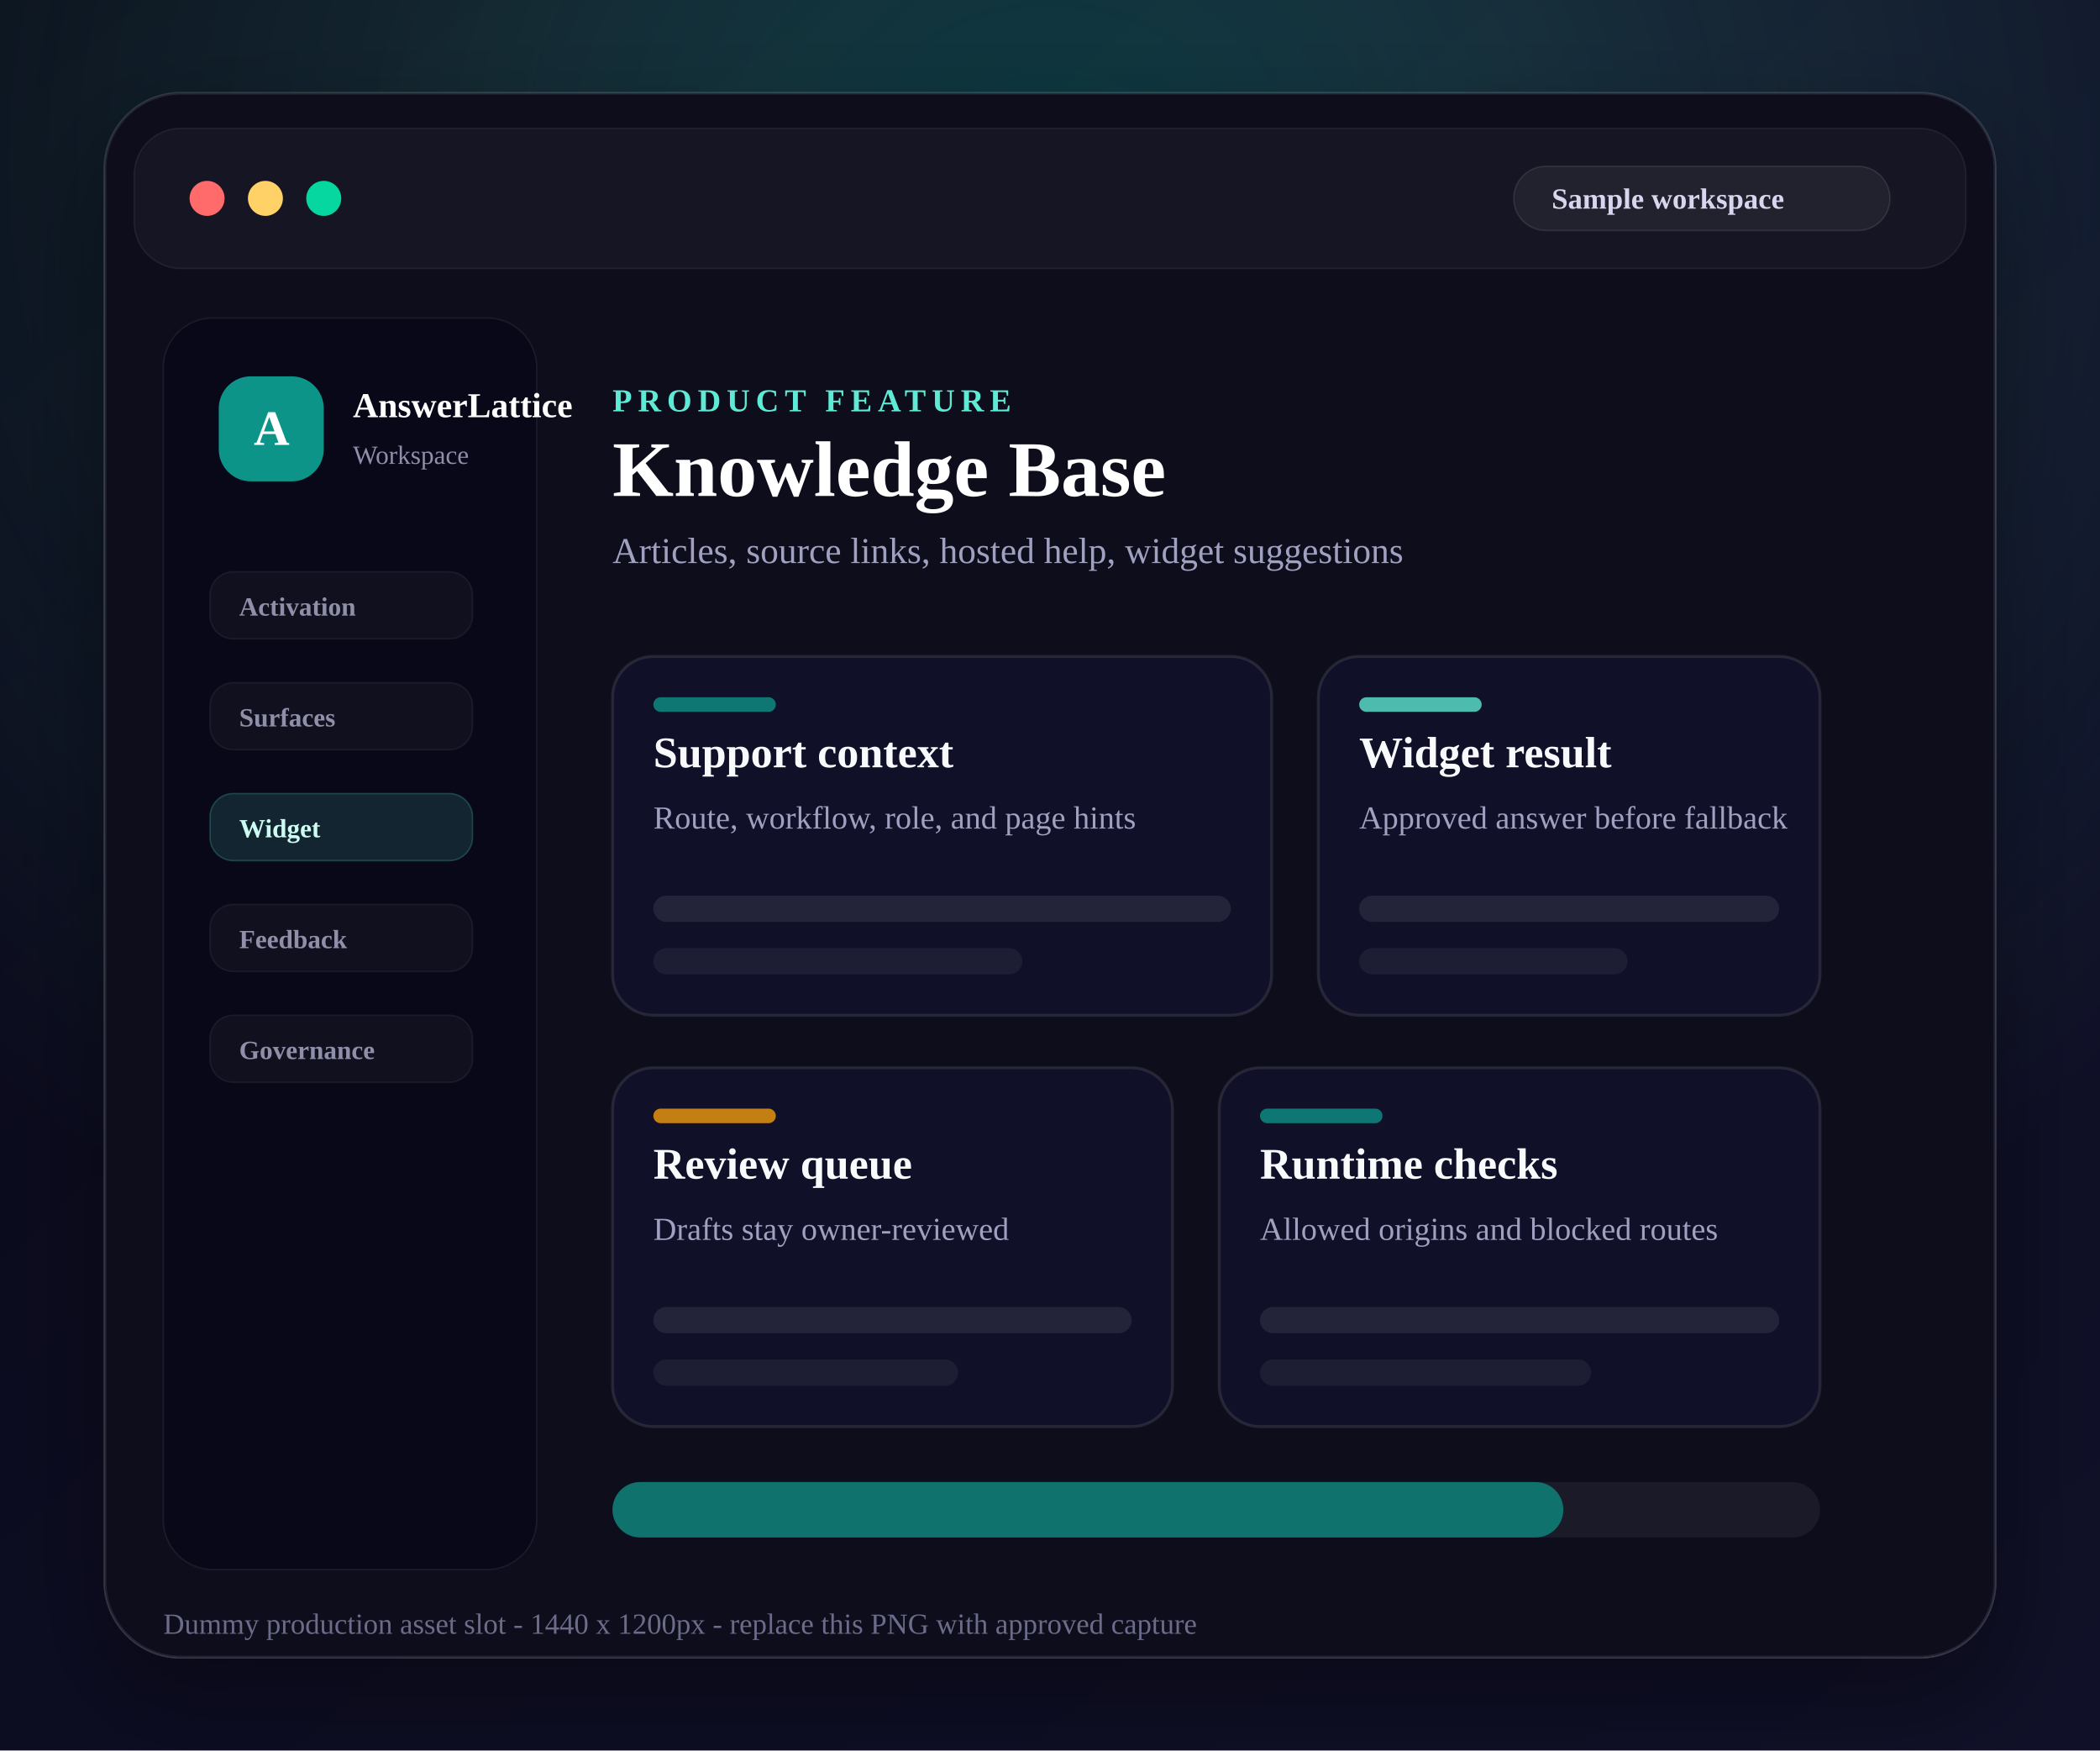
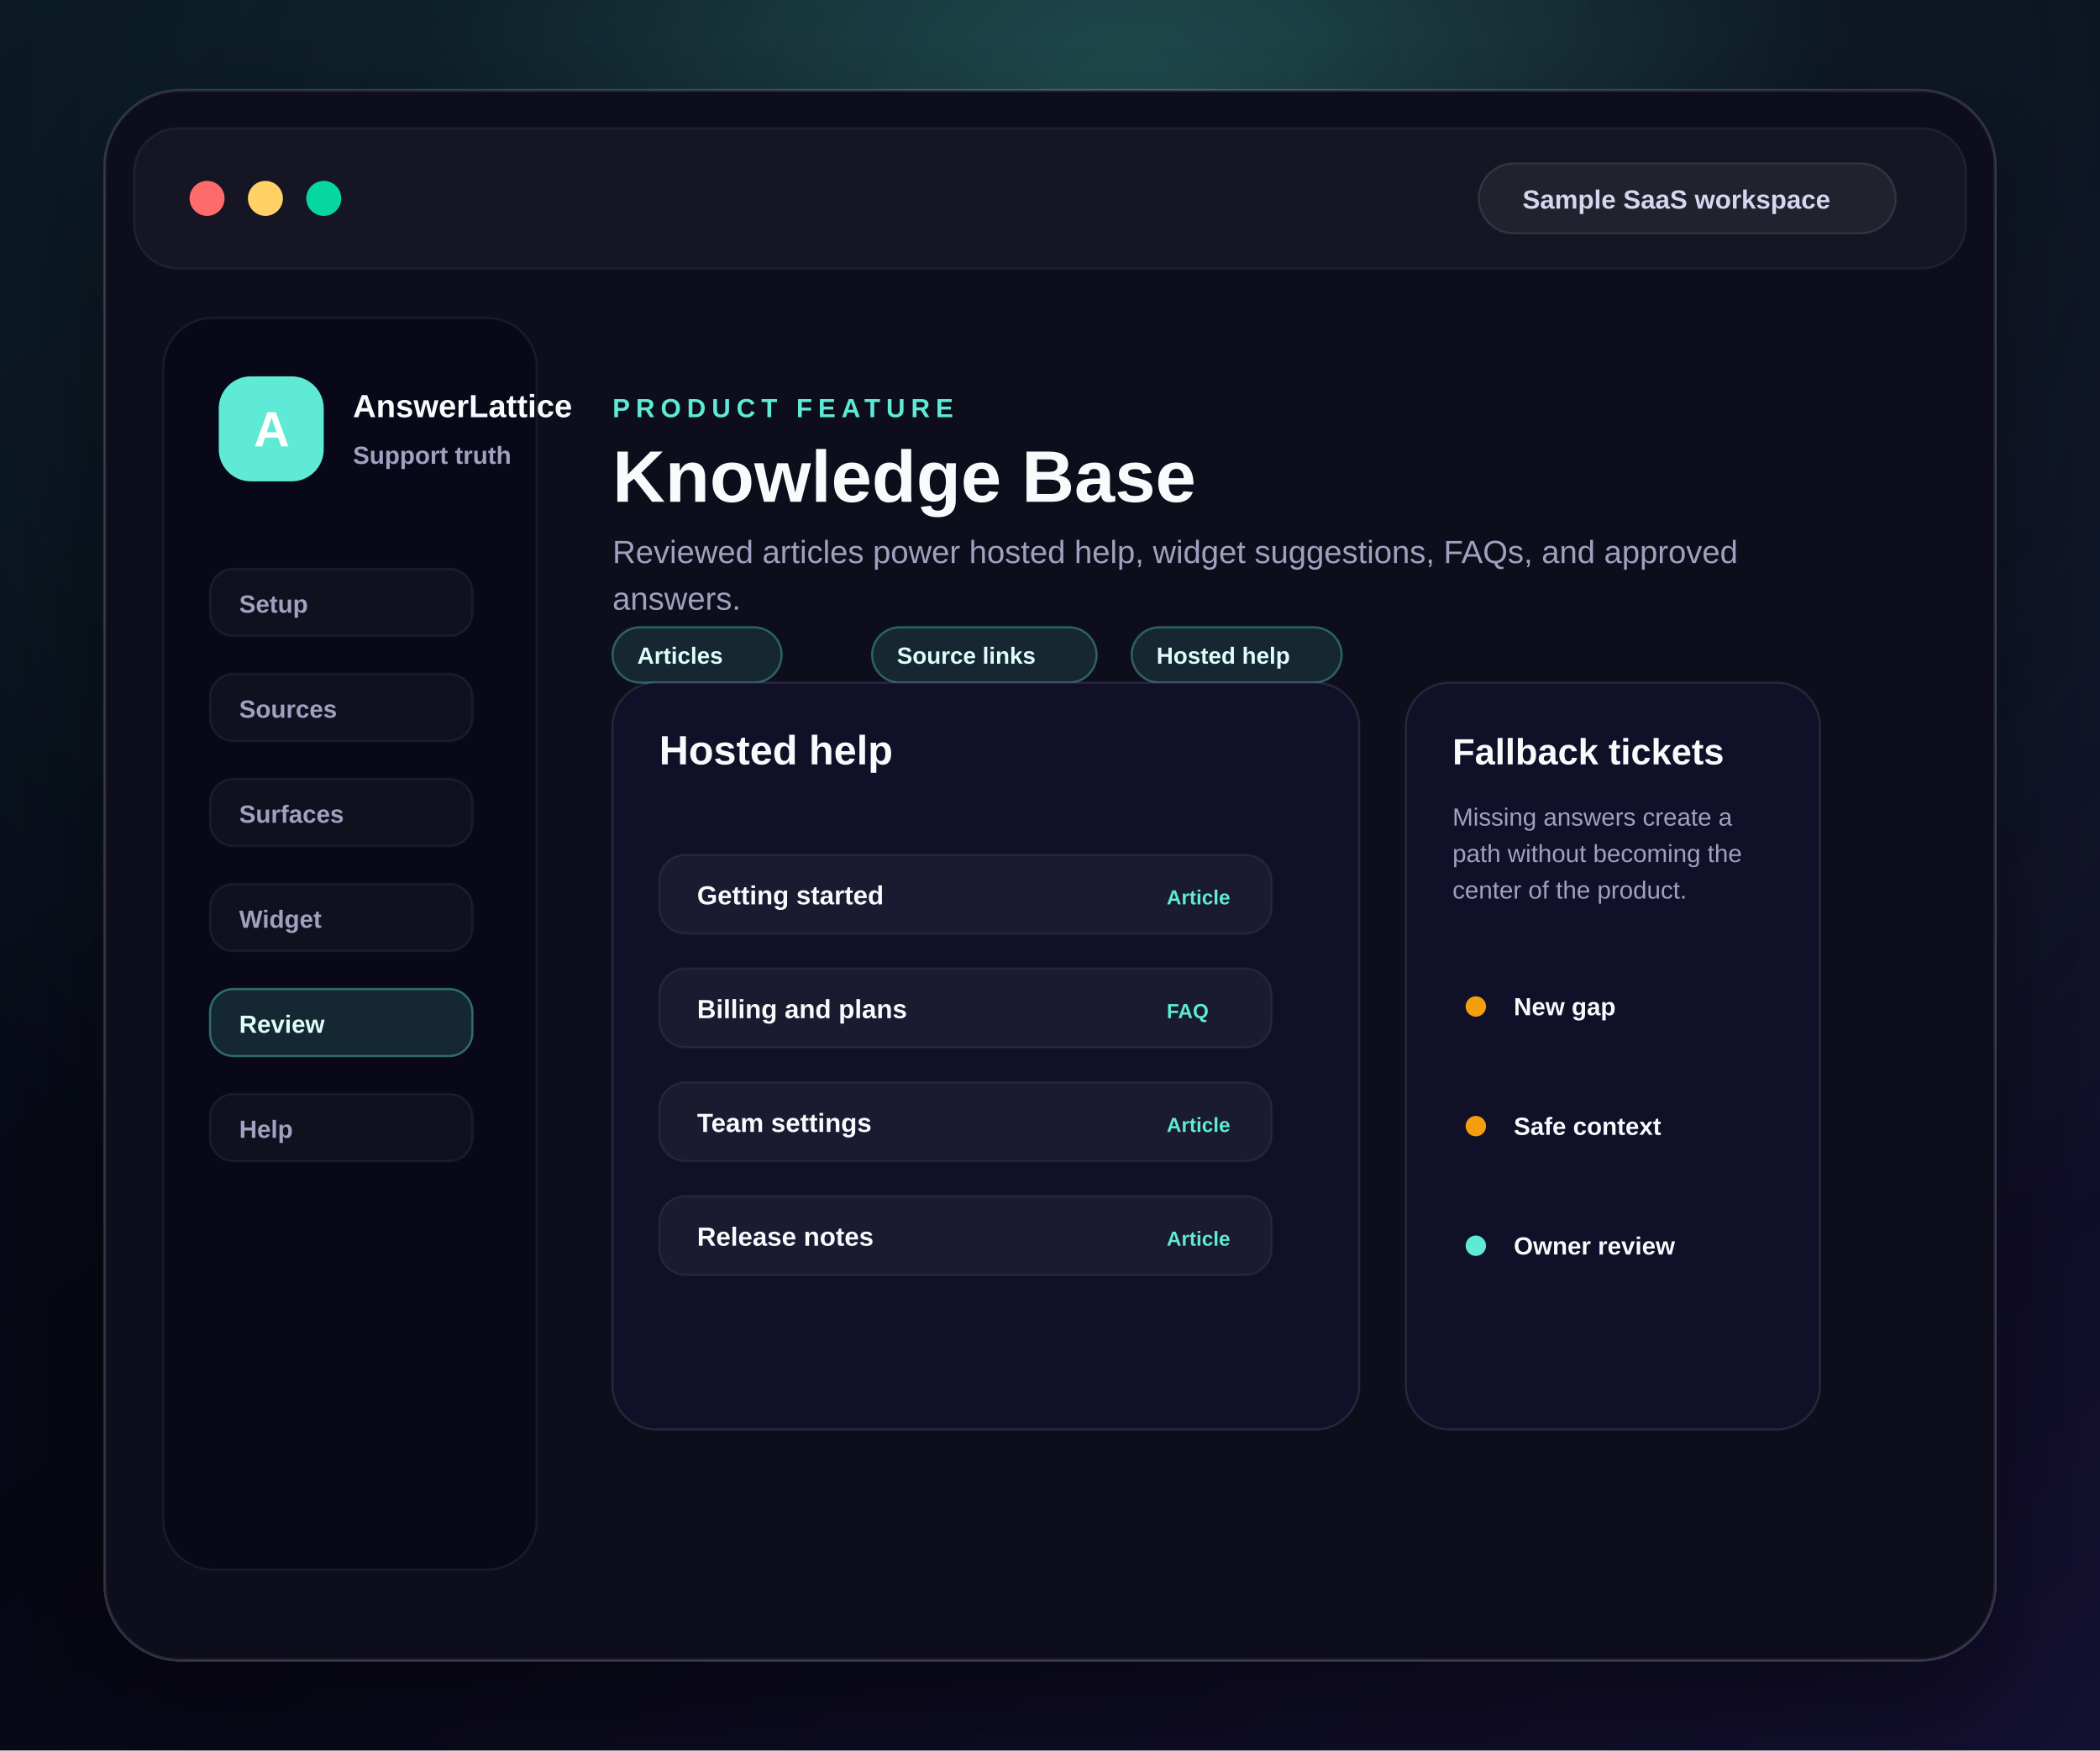
<svg xmlns="http://www.w3.org/2000/svg" width="1440" height="1200" viewBox="0 0 1440 1200">
  <defs>
-     <linearGradient id="bg" x1="0" y1="0" x2="1" y2="1">
-       <stop offset="0" stop-color="#070714" />
-       <stop offset="0.48" stop-color="#0d0d22" />
-       <stop offset="1" stop-color="#101028" />
+     <linearGradient id="pageBg" x1="0" y1="0" x2="1" y2="1">
+       <stop offset="0" stop-color="#07111d" />
+       <stop offset="0.45" stop-color="#070714" />
+       <stop offset="1" stop-color="#141031" />
    </linearGradient>
-     <radialGradient id="glow" cx="50%" cy="10%" r="72%">
-       <stop offset="0" stop-color="#0d9488" stop-opacity="0.32" />
-       <stop offset="0.45" stop-color="#5eead4" stop-opacity="0.12" />
+     <radialGradient id="assetGlow" cx="54%" cy="8%" r="76%">
+       <stop offset="0" stop-color="#5eead4" stop-opacity="0.30" />
+       <stop offset="0.44" stop-color="#5eead4" stop-opacity="0.08" />
      <stop offset="1" stop-color="#5eead4" stop-opacity="0" />
    </radialGradient>
    <filter id="softShadow" x="-20%" y="-20%" width="140%" height="140%">
-       <feDropShadow dx="0" dy="28" stdDeviation="34" flood-color="#000000" flood-opacity="0.36" />
+       <feDropShadow dx="0" dy="30" stdDeviation="38" flood-color="#000000" flood-opacity="0.42" />
    </filter>
  </defs>
-   <rect width="1440" height="1200" fill="url(#bg)" />
-   <rect width="1440" height="1200" fill="url(#glow)" />
-   <rect x="72" y="64" width="1296" height="1072" rx="52" fill="#09091a" stroke="rgba(255,255,255,0.10)" stroke-width="2" filter="url(#softShadow)" />
-   <rect x="92" y="88" width="1256" height="96" rx="32" fill="rgba(255,255,255,0.035)" stroke="rgba(255,255,255,0.07)" stroke-width="1" />
+   <rect width="1440" height="1200" fill="url(#pageBg)" />
+   <rect width="1440" height="1200" fill="url(#assetGlow)" />
+   <rect x="72" y="62" width="1296" height="1076" rx="52" fill="#09091a" stroke="rgba(255,255,255,0.12)" stroke-width="2" filter="url(#softShadow)" />
+   <rect x="92" y="88" width="1256" height="96" rx="30" fill="rgba(255,255,255,0.035)" stroke="rgba(255,255,255,0.065)" stroke-width="1.5" />
  <circle cx="142" cy="136" r="12" fill="#ff6b6b" />
  <circle cx="182" cy="136" r="12" fill="#ffd166" />
  <circle cx="222" cy="136" r="12" fill="#06d6a0" />
-   <rect x="1038" y="114" width="258" height="44" rx="22" fill="rgba(255,255,255,0.055)" stroke="rgba(255,255,255,0.10)" stroke-width="1" />
-   <text x="1064" y="143" fill="#d6d6ef" font-size="20" font-weight="700">Sample workspace</text>
-   <rect x="112" y="218" width="256" height="858" rx="34" fill="#080818" stroke="rgba(255,255,255,0.07)" stroke-width="1" />
-   <rect x="150" y="258" width="72" height="72" rx="22" fill="#0d9488" />
-   <text x="174" y="305" fill="#ffffff" font-size="34" font-weight="800">A</text>
-   <text x="242" y="286" fill="#ffffff" font-size="24" font-weight="700">AnswerLattice</text>
-   <text x="242" y="318" fill="#8f8faa" font-size="18">Workspace</text>
-   <rect x="144" y="392" width="180" height="46" rx="16" fill="rgba(255,255,255,0.035)" stroke="rgba(255,255,255,0.06)" stroke-width="1" />
-   <text x="164" y="422" fill="#8f8faa" font-size="18" font-weight="700">Activation</text>
-   <rect x="144" y="468" width="180" height="46" rx="16" fill="rgba(255,255,255,0.035)" stroke="rgba(255,255,255,0.06)" stroke-width="1" />
-   <text x="164" y="498" fill="#8f8faa" font-size="18" font-weight="700">Surfaces</text>
-   <rect x="144" y="544" width="180" height="46" rx="16" fill="rgba(94,234,212,0.13)" stroke="rgba(94,234,212,0.22)" stroke-width="1" />
-   <text x="164" y="574" fill="#ccfbf1" font-size="18" font-weight="700">Widget</text>
-   <rect x="144" y="620" width="180" height="46" rx="16" fill="rgba(255,255,255,0.035)" stroke="rgba(255,255,255,0.06)" stroke-width="1" />
-   <text x="164" y="650" fill="#8f8faa" font-size="18" font-weight="700">Feedback</text>
-   <rect x="144" y="696" width="180" height="46" rx="16" fill="rgba(255,255,255,0.035)" stroke="rgba(255,255,255,0.06)" stroke-width="1" />
-   <text x="164" y="726" fill="#8f8faa" font-size="18" font-weight="700">Governance</text>
-   <text x="420" y="282" fill="#5eead4" font-size="22" font-weight="800" letter-spacing="4">PRODUCT FEATURE</text>
-   <text x="420" y="340" fill="#ffffff" font-size="54" font-weight="800">Knowledge Base</text>
-   <text x="420" y="386" fill="#a0a0c0" font-size="25">Articles, source links, hosted help, widget suggestions</text>
-   <rect x="420" y="450" width="452" height="246" rx="28" fill="#101028" stroke="rgba(255,255,255,0.10)" stroke-width="2" />
-   <rect x="448" y="478" width="84" height="10" rx="5" fill="#0d9488" opacity="0.78" />
-   <text x="448" y="526" fill="#f8fafc" font-size="30" font-weight="700">Support context</text>
-   <text x="448" y="568" fill="#a0a0c0" font-size="22">Route, workflow, role, and page hints</text>
-   <rect x="448" y="614" width="396" height="18" rx="9" fill="rgba(255,255,255,0.08)" />
-   <rect x="448" y="650" width="253" height="18" rx="9" fill="rgba(255,255,255,0.055)" />
-   <rect x="904" y="450" width="344" height="246" rx="28" fill="#101028" stroke="rgba(255,255,255,0.10)" stroke-width="2" />
-   <rect x="932" y="478" width="84" height="10" rx="5" fill="#5eead4" opacity="0.78" />
-   <text x="932" y="526" fill="#f8fafc" font-size="30" font-weight="700">Widget result</text>
-   <text x="932" y="568" fill="#a0a0c0" font-size="22">Approved answer before fallback</text>
-   <rect x="932" y="614" width="288" height="18" rx="9" fill="rgba(255,255,255,0.08)" />
-   <rect x="932" y="650" width="184" height="18" rx="9" fill="rgba(255,255,255,0.055)" />
-   <rect x="420" y="732" width="384" height="246" rx="28" fill="#101028" stroke="rgba(255,255,255,0.10)" stroke-width="2" />
-   <rect x="448" y="760" width="84" height="10" rx="5" fill="#f59e0b" opacity="0.78" />
-   <text x="448" y="808" fill="#f8fafc" font-size="30" font-weight="700">Review queue</text>
-   <text x="448" y="850" fill="#a0a0c0" font-size="22">Drafts stay owner-reviewed</text>
-   <rect x="448" y="896" width="328" height="18" rx="9" fill="rgba(255,255,255,0.08)" />
-   <rect x="448" y="932" width="209" height="18" rx="9" fill="rgba(255,255,255,0.055)" />
-   <rect x="836" y="732" width="412" height="246" rx="28" fill="#101028" stroke="rgba(255,255,255,0.10)" stroke-width="2" />
-   <rect x="864" y="760" width="84" height="10" rx="5" fill="#0d9488" opacity="0.78" />
-   <text x="864" y="808" fill="#f8fafc" font-size="30" font-weight="700">Runtime checks</text>
-   <text x="864" y="850" fill="#a0a0c0" font-size="22">Allowed origins and blocked routes</text>
-   <rect x="864" y="896" width="356" height="18" rx="9" fill="rgba(255,255,255,0.08)" />
-   <rect x="864" y="932" width="227" height="18" rx="9" fill="rgba(255,255,255,0.055)" />
-   <rect x="420" y="1016" width="828" height="38" rx="19" fill="rgba(255,255,255,0.055)" />
-   <rect x="420" y="1016" width="652" height="38" rx="19" fill="#0d9488" opacity="0.72" />
-   <text x="112" y="1120" fill="#6b6b8a" font-size="20">Dummy production asset slot - 1440 x 1200px - replace this PNG with approved capture</text>
+   <rect x="1014" y="112" width="286" height="48" rx="24" fill="rgba(255,255,255,0.055)" stroke="rgba(255,255,255,0.10)" stroke-width="1.5" />
+   <text x="1044" y="143" fill="#d6d6ef" font-family="-apple-system, BlinkMacSystemFont, 'Segoe UI', Arial, sans-serif" font-size="18" font-weight="700">Sample SaaS workspace</text>
+   <rect x="112" y="218" width="256" height="858" rx="34" fill="#080818" stroke="rgba(255,255,255,0.065)" stroke-width="1.5" />
+   <rect x="150" y="258" width="72" height="72" rx="22" fill="#5eead4" />
+   <text x="174" y="306" fill="#ffffff" font-family="-apple-system, BlinkMacSystemFont, 'Segoe UI', Arial, sans-serif" font-size="34" font-weight="800">A</text>
+   <text x="242" y="286" fill="#f8fafc" font-family="-apple-system, BlinkMacSystemFont, 'Segoe UI', Arial, sans-serif" font-size="22" font-weight="800">AnswerLattice</text>
+   <text x="242" y="318" fill="#a0a0c0" font-family="-apple-system, BlinkMacSystemFont, 'Segoe UI', Arial, sans-serif" font-size="17" font-weight="600">Support truth</text>
+   <rect x="144" y="390" width="180" height="46" rx="16" fill="rgba(255,255,255,0.035)" stroke="rgba(255,255,255,0.065)" stroke-width="1.5" />
+   <text x="164" y="420" fill="#a0a0c0" font-family="-apple-system, BlinkMacSystemFont, 'Segoe UI', Arial, sans-serif" font-size="17" font-weight="750">Setup</text>
+   <rect x="144" y="462" width="180" height="46" rx="16" fill="rgba(255,255,255,0.035)" stroke="rgba(255,255,255,0.065)" stroke-width="1.5" />
+   <text x="164" y="492" fill="#a0a0c0" font-family="-apple-system, BlinkMacSystemFont, 'Segoe UI', Arial, sans-serif" font-size="17" font-weight="750">Sources</text>
+   <rect x="144" y="534" width="180" height="46" rx="16" fill="rgba(255,255,255,0.035)" stroke="rgba(255,255,255,0.065)" stroke-width="1.5" />
+   <text x="164" y="564" fill="#a0a0c0" font-family="-apple-system, BlinkMacSystemFont, 'Segoe UI', Arial, sans-serif" font-size="17" font-weight="750">Surfaces</text>
+   <rect x="144" y="606" width="180" height="46" rx="16" fill="rgba(255,255,255,0.035)" stroke="rgba(255,255,255,0.065)" stroke-width="1.5" />
+   <text x="164" y="636" fill="#a0a0c0" font-family="-apple-system, BlinkMacSystemFont, 'Segoe UI', Arial, sans-serif" font-size="17" font-weight="750">Widget</text>
+   <rect x="144" y="678" width="180" height="46" rx="16" fill="rgba(94,234,212,0.14)" stroke="rgba(94,234,212,0.4)" stroke-width="1.5" />
+   <text x="164" y="708" fill="#dffdf8" font-family="-apple-system, BlinkMacSystemFont, 'Segoe UI', Arial, sans-serif" font-size="17" font-weight="750">Review</text>
+   <rect x="144" y="750" width="180" height="46" rx="16" fill="rgba(255,255,255,0.035)" stroke="rgba(255,255,255,0.065)" stroke-width="1.5" />
+   <text x="164" y="780" fill="#a0a0c0" font-family="-apple-system, BlinkMacSystemFont, 'Segoe UI', Arial, sans-serif" font-size="17" font-weight="750">Help</text>
+   <text x="420" y="286" fill="#5eead4" font-family="-apple-system, BlinkMacSystemFont, 'Segoe UI', Arial, sans-serif" font-size="18" font-weight="800" letter-spacing="4">PRODUCT FEATURE</text>
+   <text x="420" y="344" fill="#f8fafc" font-family="-apple-system, BlinkMacSystemFont, 'Segoe UI', Arial, sans-serif" font-size="50" font-weight="800">Knowledge Base</text>
+   <text x="420" y="386" fill="#a0a0c0" font-family="-apple-system, BlinkMacSystemFont, 'Segoe UI', Arial, sans-serif" font-size="22" font-weight="500">Reviewed articles power hosted help, widget suggestions, FAQs, and approved</text>
+   <text x="420" y="418" fill="#a0a0c0" font-family="-apple-system, BlinkMacSystemFont, 'Segoe UI', Arial, sans-serif" font-size="22" font-weight="500">answers.</text>
+   <rect x="420" y="430" width="116" height="38" rx="19" fill="rgba(94,234,212,0.12)" stroke="rgba(94,234,212,0.34)" stroke-width="1.5" />
+   <text x="437" y="455" fill="#dffdf8" font-family="-apple-system, BlinkMacSystemFont, 'Segoe UI', Arial, sans-serif" font-size="16" font-weight="700">Articles</text>
+   <rect x="598" y="430" width="154" height="38" rx="19" fill="rgba(94,234,212,0.12)" stroke="rgba(94,234,212,0.34)" stroke-width="1.5" />
+   <text x="615" y="455" fill="#dffdf8" font-family="-apple-system, BlinkMacSystemFont, 'Segoe UI', Arial, sans-serif" font-size="16" font-weight="700">Source links</text>
+   <rect x="776" y="430" width="144" height="38" rx="19" fill="rgba(94,234,212,0.12)" stroke="rgba(94,234,212,0.34)" stroke-width="1.5" />
+   <text x="793" y="455" fill="#dffdf8" font-family="-apple-system, BlinkMacSystemFont, 'Segoe UI', Arial, sans-serif" font-size="16" font-weight="700">Hosted help</text>
+   <rect x="420" y="468" width="512" height="512" rx="30" fill="#101028" stroke="rgba(255,255,255,0.10)" stroke-width="1.5" />
+   <text x="452" y="524" fill="#f8fafc" font-family="-apple-system, BlinkMacSystemFont, 'Segoe UI', Arial, sans-serif" font-size="28" font-weight="800">Hosted help</text>
+   <rect x="452" y="586" width="420" height="54" rx="18" fill="rgba(255,255,255,0.045)" stroke="rgba(255,255,255,0.065)" stroke-width="1.5" />
+   <text x="478" y="620" fill="#f8fafc" font-family="-apple-system, BlinkMacSystemFont, 'Segoe UI', Arial, sans-serif" font-size="18" font-weight="720">Getting started</text>
+   <text x="800" y="620" fill="#5eead4" font-family="-apple-system, BlinkMacSystemFont, 'Segoe UI', Arial, sans-serif" font-size="14" font-weight="800">Article</text>
+   <rect x="452" y="664" width="420" height="54" rx="18" fill="rgba(255,255,255,0.045)" stroke="rgba(255,255,255,0.065)" stroke-width="1.5" />
+   <text x="478" y="698" fill="#f8fafc" font-family="-apple-system, BlinkMacSystemFont, 'Segoe UI', Arial, sans-serif" font-size="18" font-weight="720">Billing and plans</text>
+   <text x="800" y="698" fill="#5eead4" font-family="-apple-system, BlinkMacSystemFont, 'Segoe UI', Arial, sans-serif" font-size="14" font-weight="800">FAQ</text>
+   <rect x="452" y="742" width="420" height="54" rx="18" fill="rgba(255,255,255,0.045)" stroke="rgba(255,255,255,0.065)" stroke-width="1.5" />
+   <text x="478" y="776" fill="#f8fafc" font-family="-apple-system, BlinkMacSystemFont, 'Segoe UI', Arial, sans-serif" font-size="18" font-weight="720">Team settings</text>
+   <text x="800" y="776" fill="#5eead4" font-family="-apple-system, BlinkMacSystemFont, 'Segoe UI', Arial, sans-serif" font-size="14" font-weight="800">Article</text>
+   <rect x="452" y="820" width="420" height="54" rx="18" fill="rgba(255,255,255,0.045)" stroke="rgba(255,255,255,0.065)" stroke-width="1.5" />
+   <text x="478" y="854" fill="#f8fafc" font-family="-apple-system, BlinkMacSystemFont, 'Segoe UI', Arial, sans-serif" font-size="18" font-weight="720">Release notes</text>
+   <text x="800" y="854" fill="#5eead4" font-family="-apple-system, BlinkMacSystemFont, 'Segoe UI', Arial, sans-serif" font-size="14" font-weight="800">Article</text>
+   <rect x="964" y="468" width="284" height="512" rx="30" fill="#101028" stroke="rgba(255,255,255,0.10)" stroke-width="1.5" />
+   <text x="996" y="524" fill="#f8fafc" font-family="-apple-system, BlinkMacSystemFont, 'Segoe UI', Arial, sans-serif" font-size="25" font-weight="800">Fallback tickets</text>
+   <text x="996" y="566" fill="#a0a0c0" font-family="-apple-system, BlinkMacSystemFont, 'Segoe UI', Arial, sans-serif" font-size="17" font-weight="500">Missing answers create a</text>
+   <text x="996" y="591" fill="#a0a0c0" font-family="-apple-system, BlinkMacSystemFont, 'Segoe UI', Arial, sans-serif" font-size="17" font-weight="500">path without becoming the</text>
+   <text x="996" y="616" fill="#a0a0c0" font-family="-apple-system, BlinkMacSystemFont, 'Segoe UI', Arial, sans-serif" font-size="17" font-weight="500">center of the product.</text>
+   <circle cx="1012" cy="690" r="7" fill="#f59e0b" />
+   <text x="1038" y="696" fill="#f8fafc" font-family="-apple-system, BlinkMacSystemFont, 'Segoe UI', Arial, sans-serif" font-size="17" font-weight="720">New gap</text>
+   <circle cx="1012" cy="772" r="7" fill="#f59e0b" />
+   <text x="1038" y="778" fill="#f8fafc" font-family="-apple-system, BlinkMacSystemFont, 'Segoe UI', Arial, sans-serif" font-size="17" font-weight="720">Safe context</text>
+   <circle cx="1012" cy="854" r="7" fill="#5eead4" />
+   <text x="1038" y="860" fill="#f8fafc" font-family="-apple-system, BlinkMacSystemFont, 'Segoe UI', Arial, sans-serif" font-size="17" font-weight="720">Owner review</text>
</svg>
